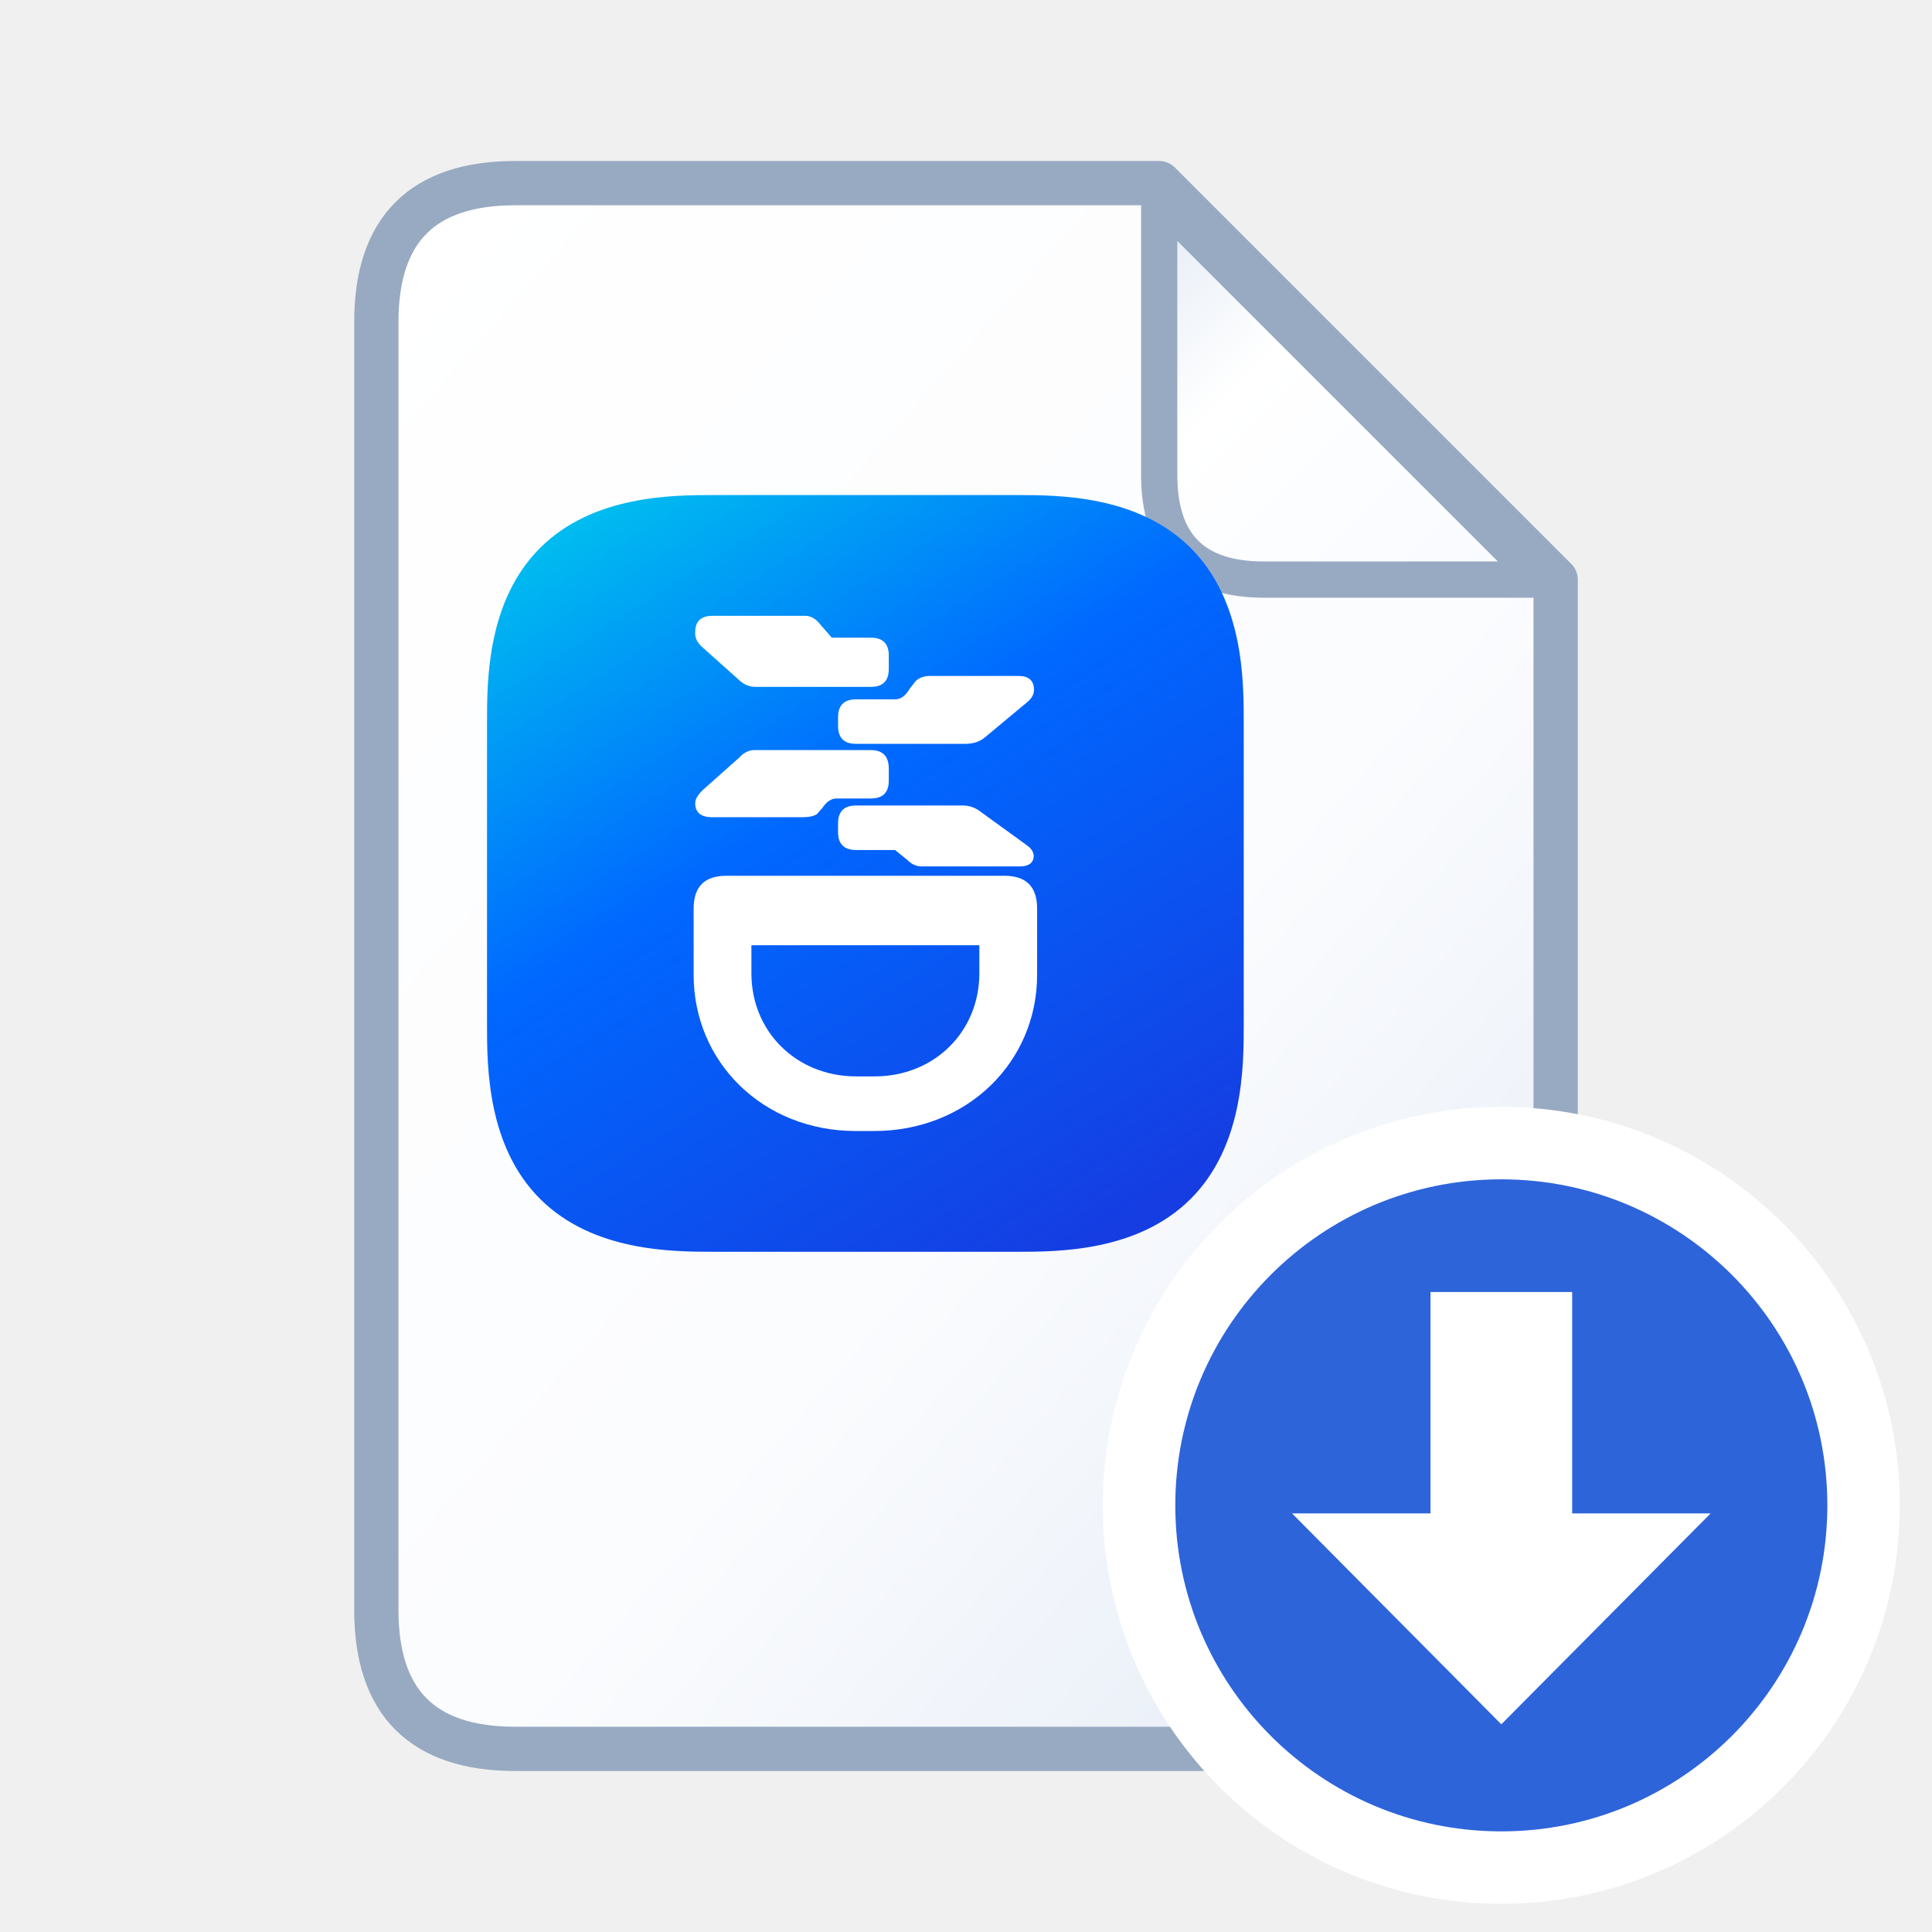
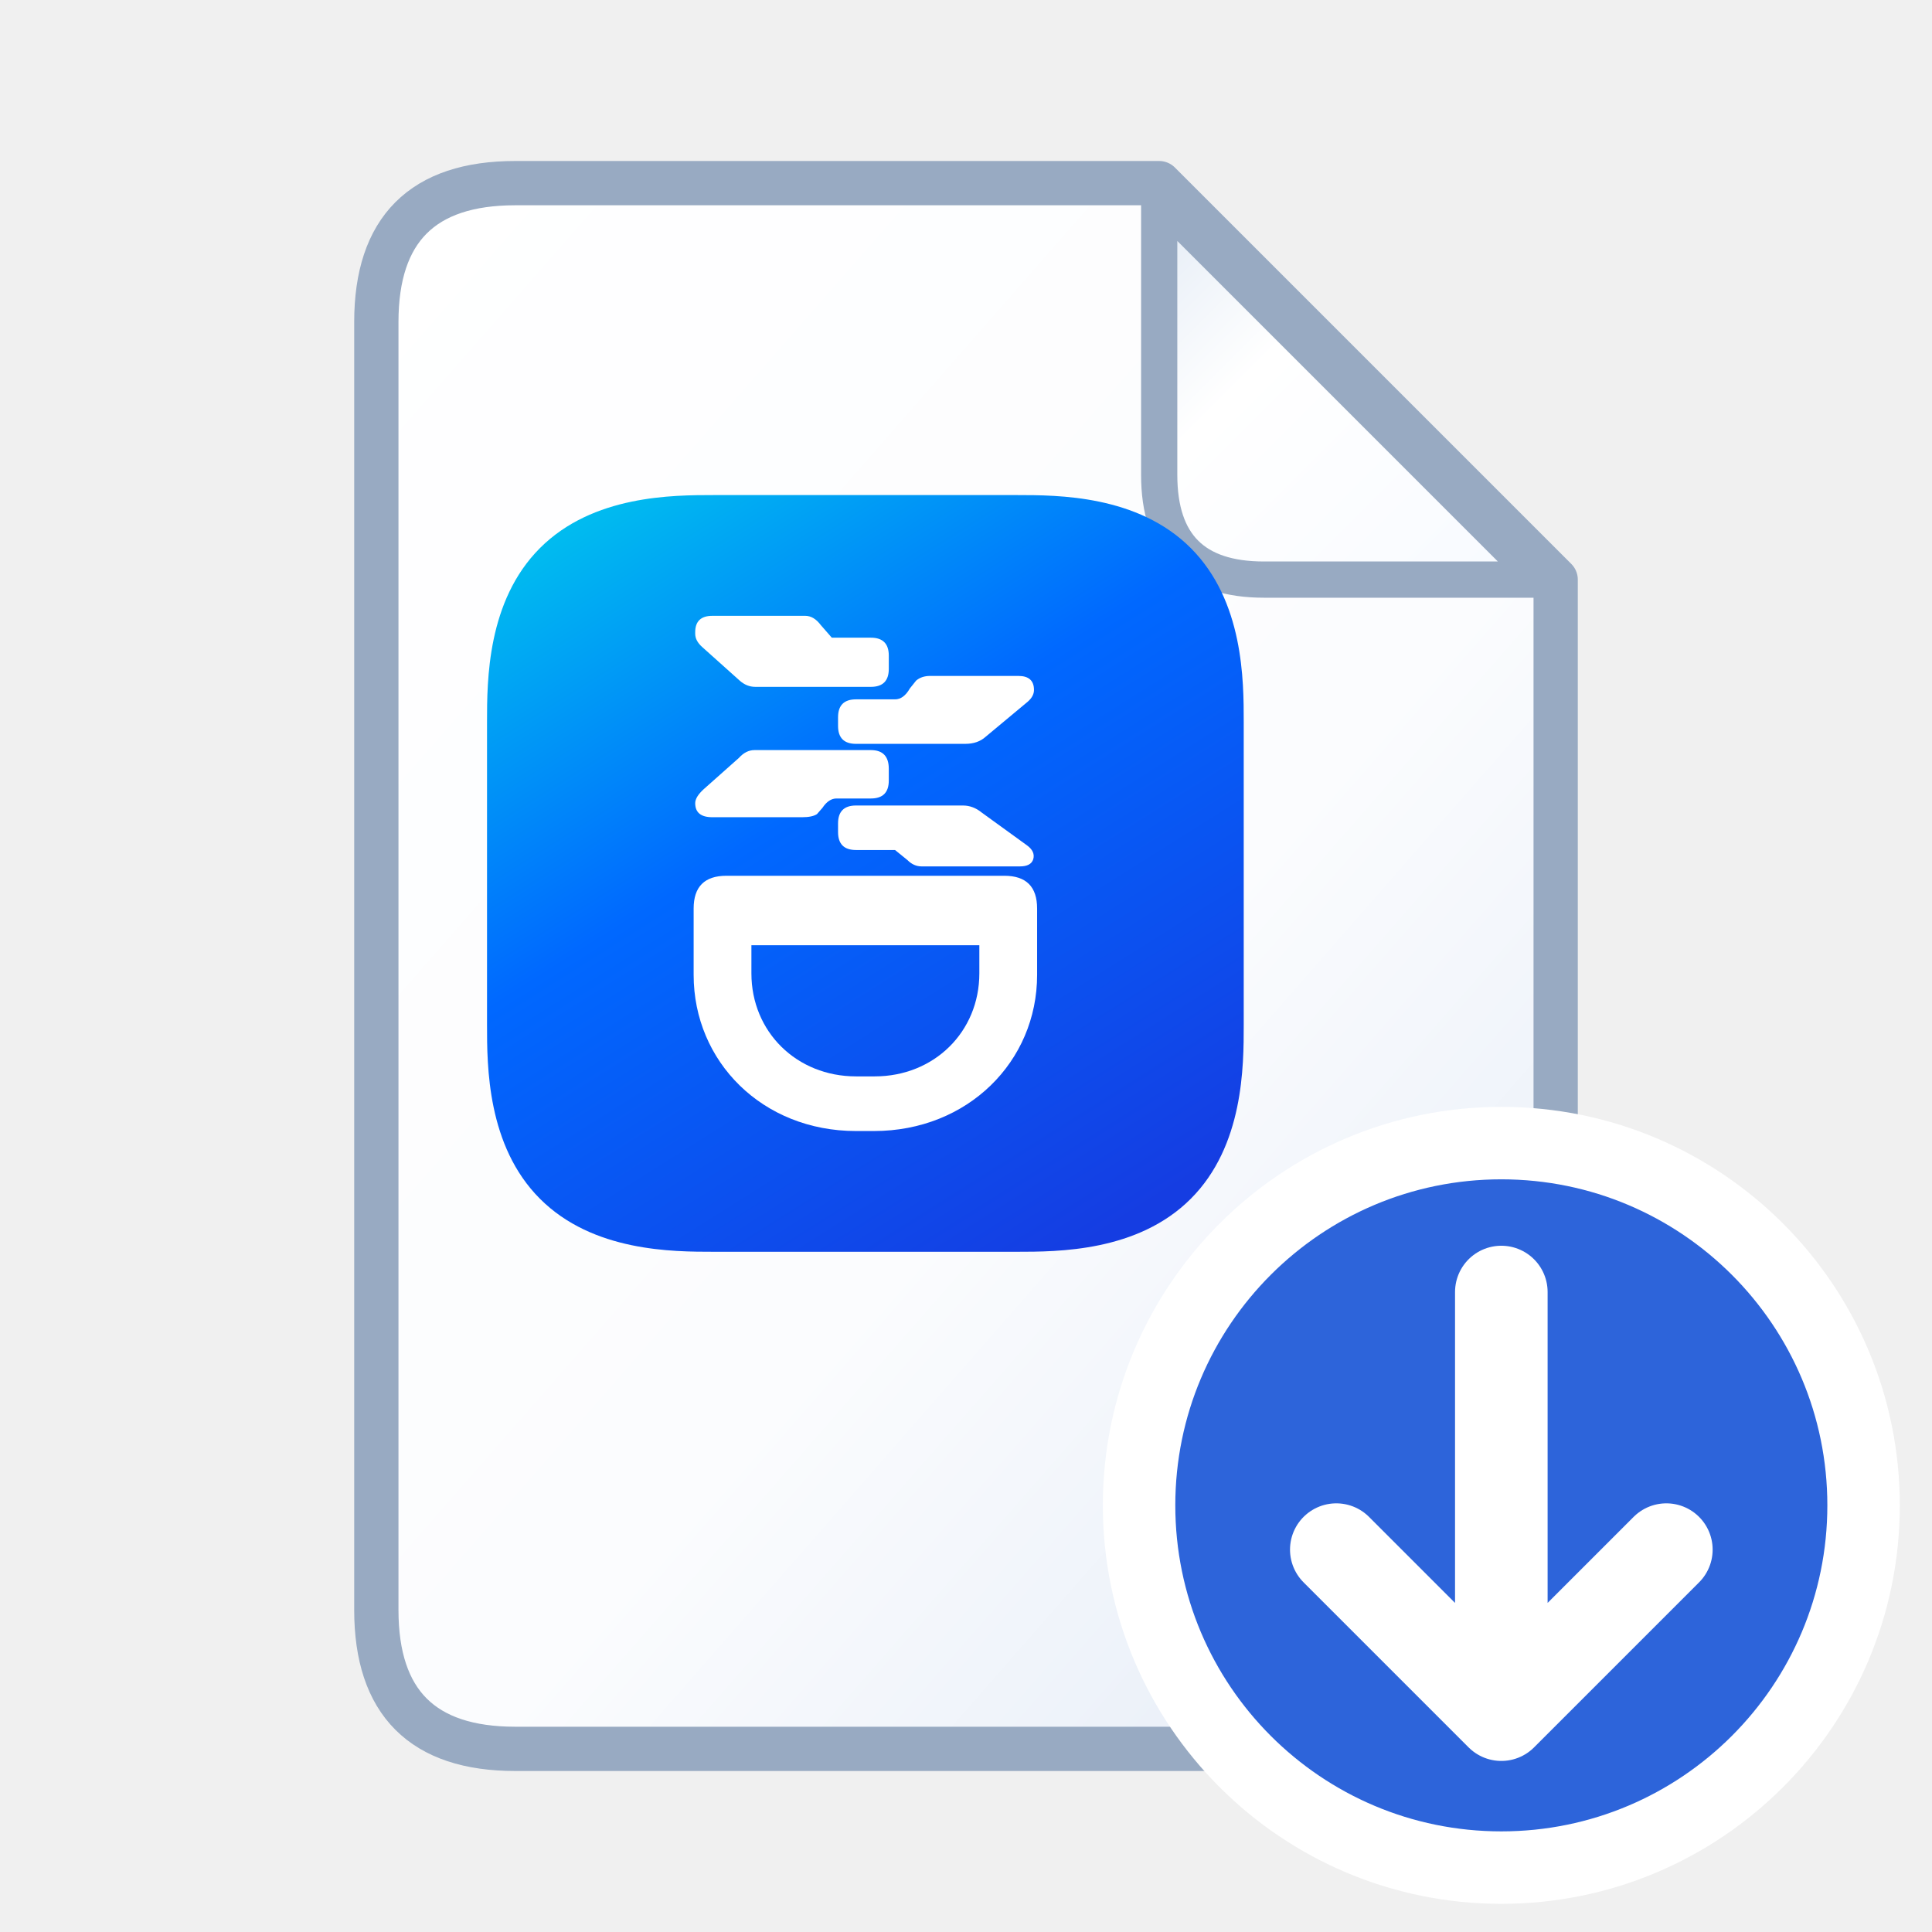
<svg xmlns="http://www.w3.org/2000/svg" width="24" height="24" viewBox="0 0 24 24" fill="none" stroke="#eceef3" stroke-width="1.5" stroke-linecap="round" stroke-linejoin="round">
  <defs>
    <linearGradient id="archive-brand-blue" x1=".15" y1="0" x2=".78" y2="1">
      <stop stop-color="#00beef" />
      <stop offset=".42" stop-color="#0068ff" />
      <stop offset="1" stop-color="#153de2" />
    </linearGradient>
    <linearGradient id="archive-brand-paper" x1="0" y1="0" x2=".85" y2="1">
      <stop stop-color="#fff" />
      <stop offset=".62" stop-color="#fbfcfe" />
      <stop offset="1" stop-color="#e6edf7" />
    </linearGradient>
    <linearGradient id="archive-brand-fold" x1="0" y1="0" x2="1" y2="1">
      <stop stop-color="#e3ebf5" />
      <stop offset=".35" stop-color="#fff" />
      <stop offset="1" stop-color="#f7faff" />
    </linearGradient>
  </defs>
  <path fill="url(#archive-brand-paper)" stroke="#98aac2" stroke-width=".55" d="M6.4 2.275H14.4L19.325 7.2V20.4Q19.325 21.725 18 21.725H6.4Q4.675 21.725 4.675 20V4Q4.675 2.275 6.4 2.275Z" />
  <path fill="url(#archive-brand-fold)" stroke="#98aac2" stroke-width=".45" d="M14.4 2.45V5.9Q14.4 7.2 15.7 7.2H19.15Z" />
  <path d="M8.87 6.15H12.63C13.143 6.15 14.134 6.15 14.792 6.808C15.45 7.466 15.45 8.457 15.45 8.97V12.73C15.45 13.243 15.45 14.234 14.792 14.892C14.134 15.55 13.143 15.55 12.63 15.55H8.87C8.357 15.55 7.366 15.55 6.708 14.892C6.05 14.234 6.05 13.243 6.05 12.73V8.97C6.05 8.457 6.05 7.466 6.708 6.808C7.366 6.15 8.357 6.15 8.87 6.15Z" fill="url(#archive-brand-blue)" stroke="none" />
  <g fill="#fff" stroke="none" transform="translate(8.616667 7.65) scale(0.00969697) translate(-407 -325)">
    <path d="M431 325H550Q561 325 570 337L584 353H634Q657 353 657 376V393Q657 416 634 416H486Q475 416 466 408L418 365Q409 357 409 348V346Q409 325 431 325Z" fill-rule="evenodd" />
    <path d="M615 432H665Q676 432 684 418L692 408Q699 402 710 402H823Q843 402 843 420Q843 428 835 435L781 480Q771 489 755 489H615Q592 489 592 466V455Q592 432 615 432Z" fill-rule="evenodd" />
    <path d="M485 497H634Q657 497 657 521V536Q657 559 634 559H590Q580 559 572 571L565 579Q559 583 546 583H431Q409 583 409 565Q409 557 420 547L465 507Q474 497 485 497Z" fill-rule="evenodd" />
    <path d="M615 568H752Q765 568 776 577L834 619Q845 627 842 637Q839 646 825 646H699Q689 646 681 638L665 625H615Q592 625 592 602V591Q592 568 615 568Z" fill-rule="evenodd" />
    <path d="M449 658H805Q847 658 847 700V785C847 896 758 985 638 985H615C495 985 407 896 407 785V700Q407 658 449 658Z M481 747H773V783C773 858 715 915 639 915H615C539 915 481 858 481 783Z" fill-rule="evenodd" />
  </g>
  <g transform="translate(18.65 18.7)">
    <circle r="4.5" fill="#2d64da" stroke="#fff" stroke-width=".9" />
-     <path d="M-.88 -2.65H.88V.1H2.6L0 2.72 -2.6 .1H-.88Z" fill="#fff" stroke="none" />
+     <path d="M0 -2.65V2.6M-2.05 .55L0 2.6 2.05 .55" fill="none" stroke="#fff" stroke-width="1.15" />
  </g>
</svg>
